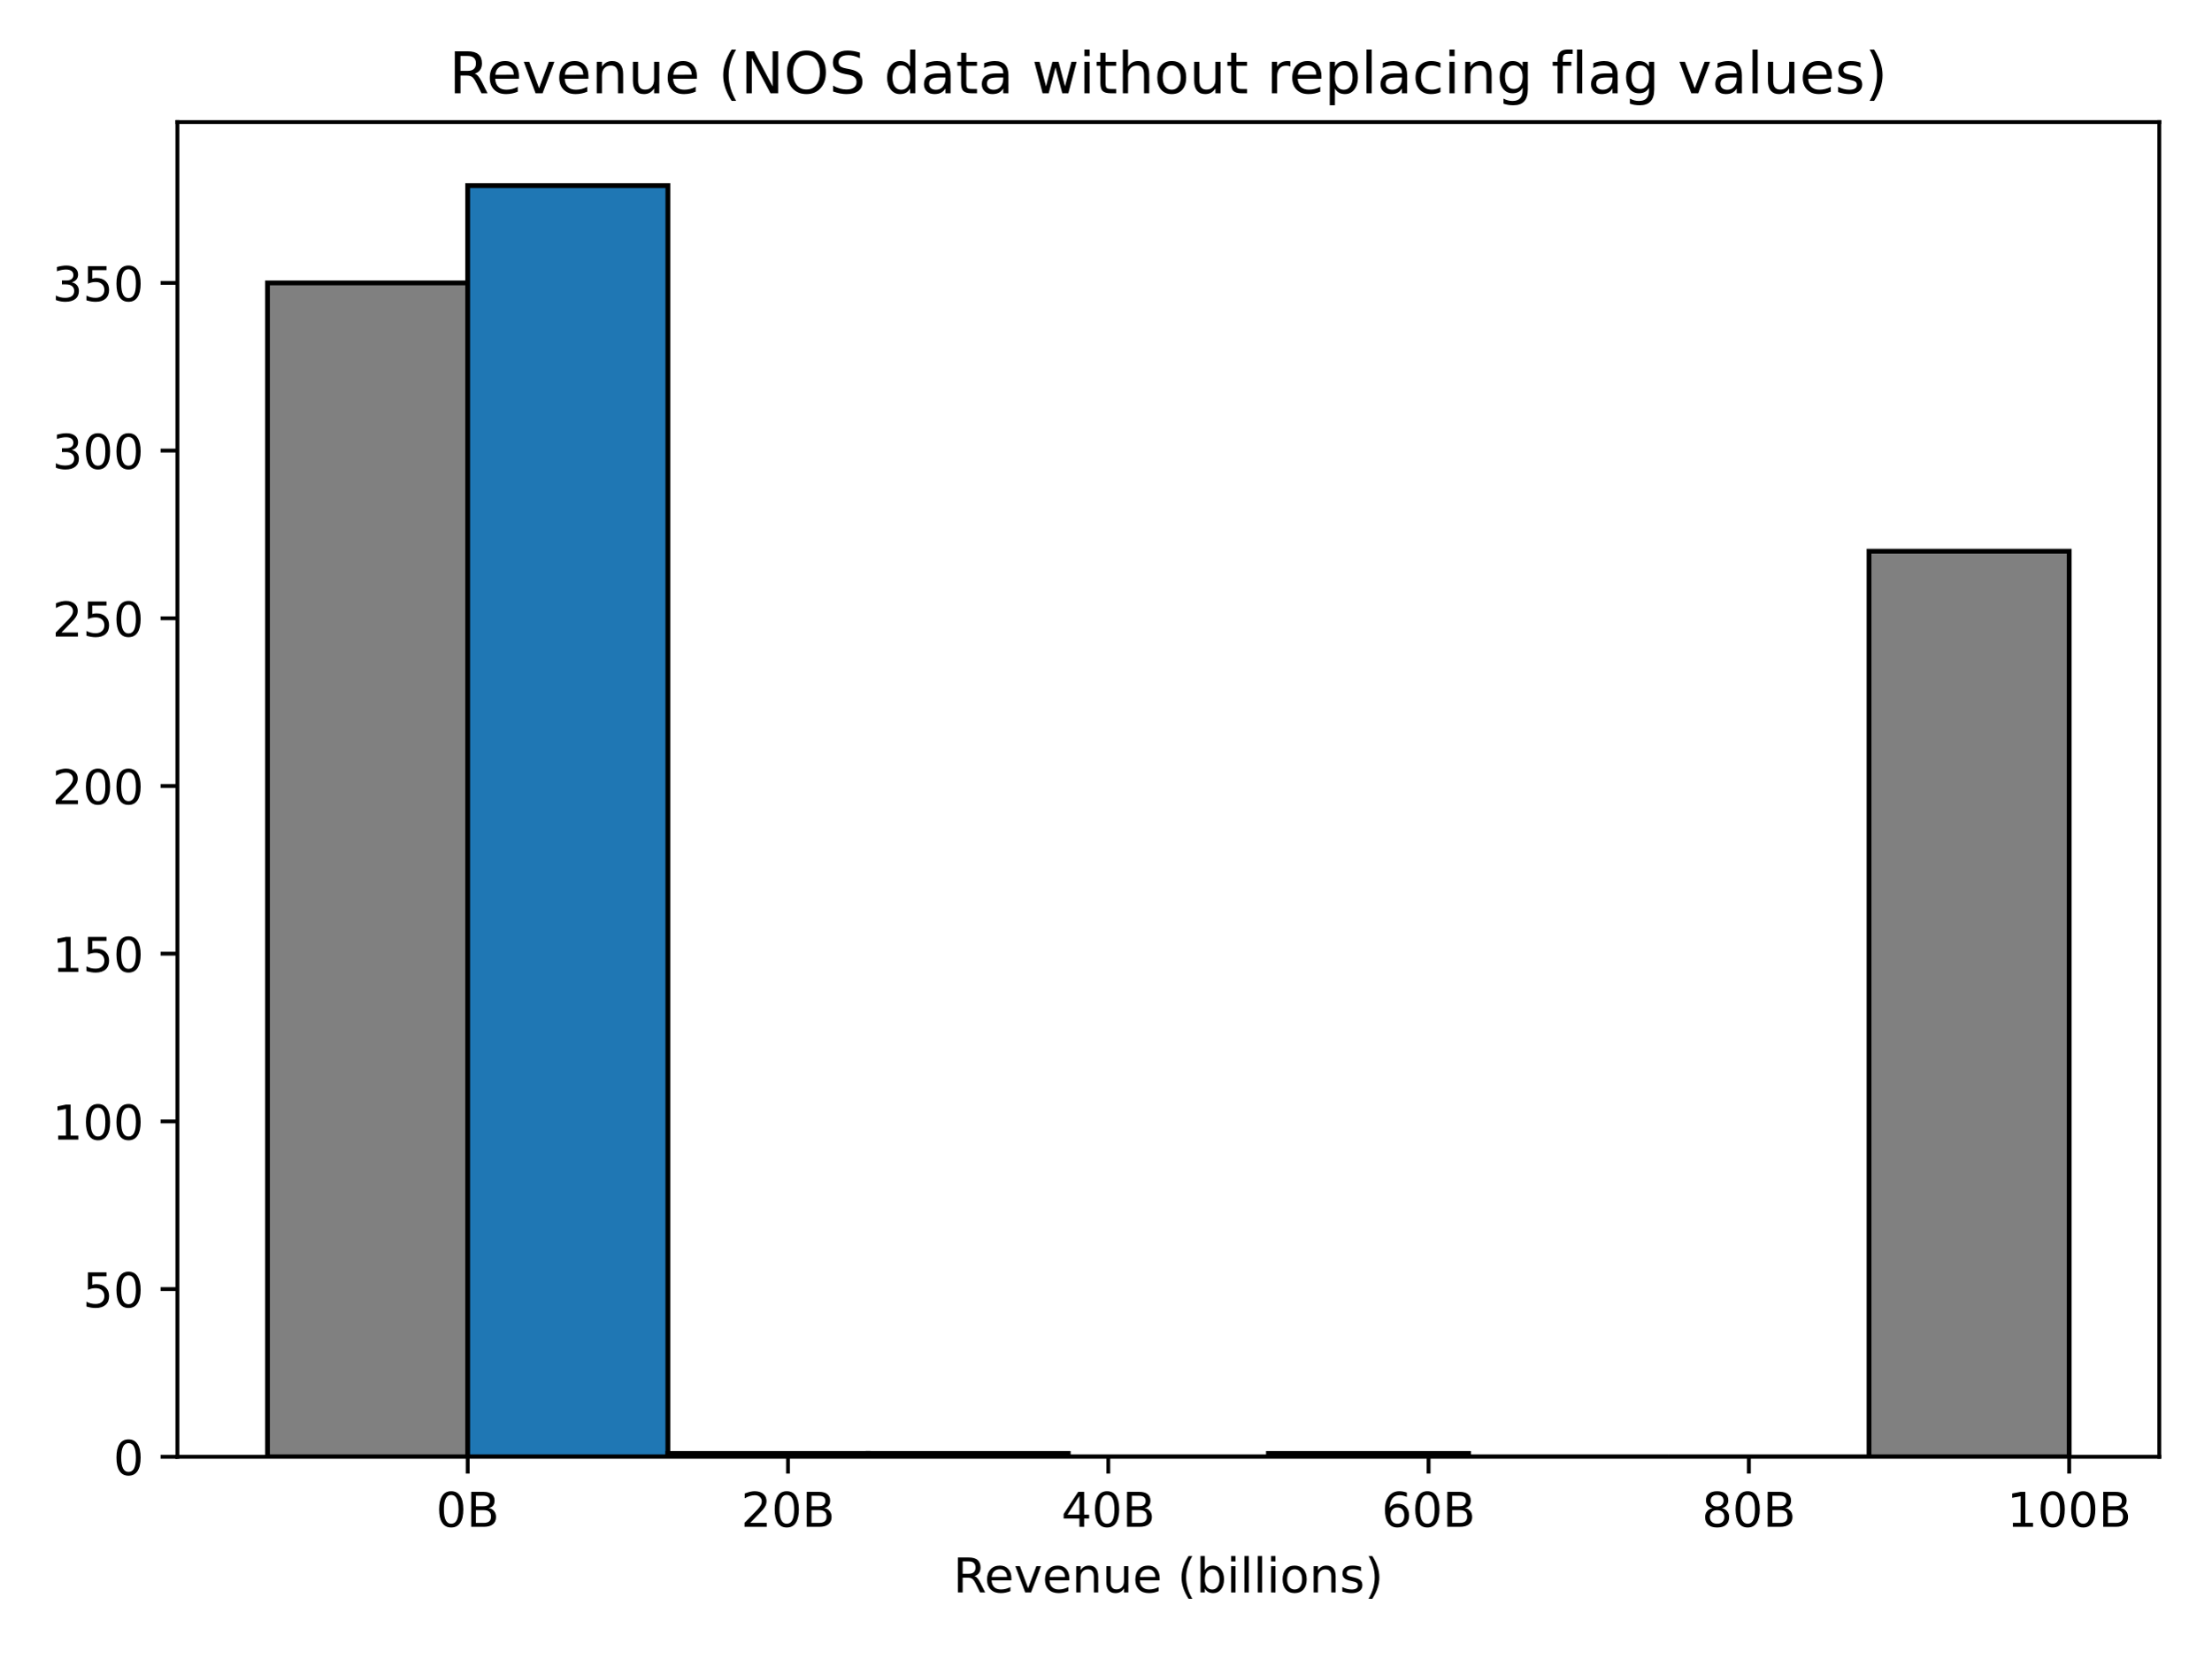
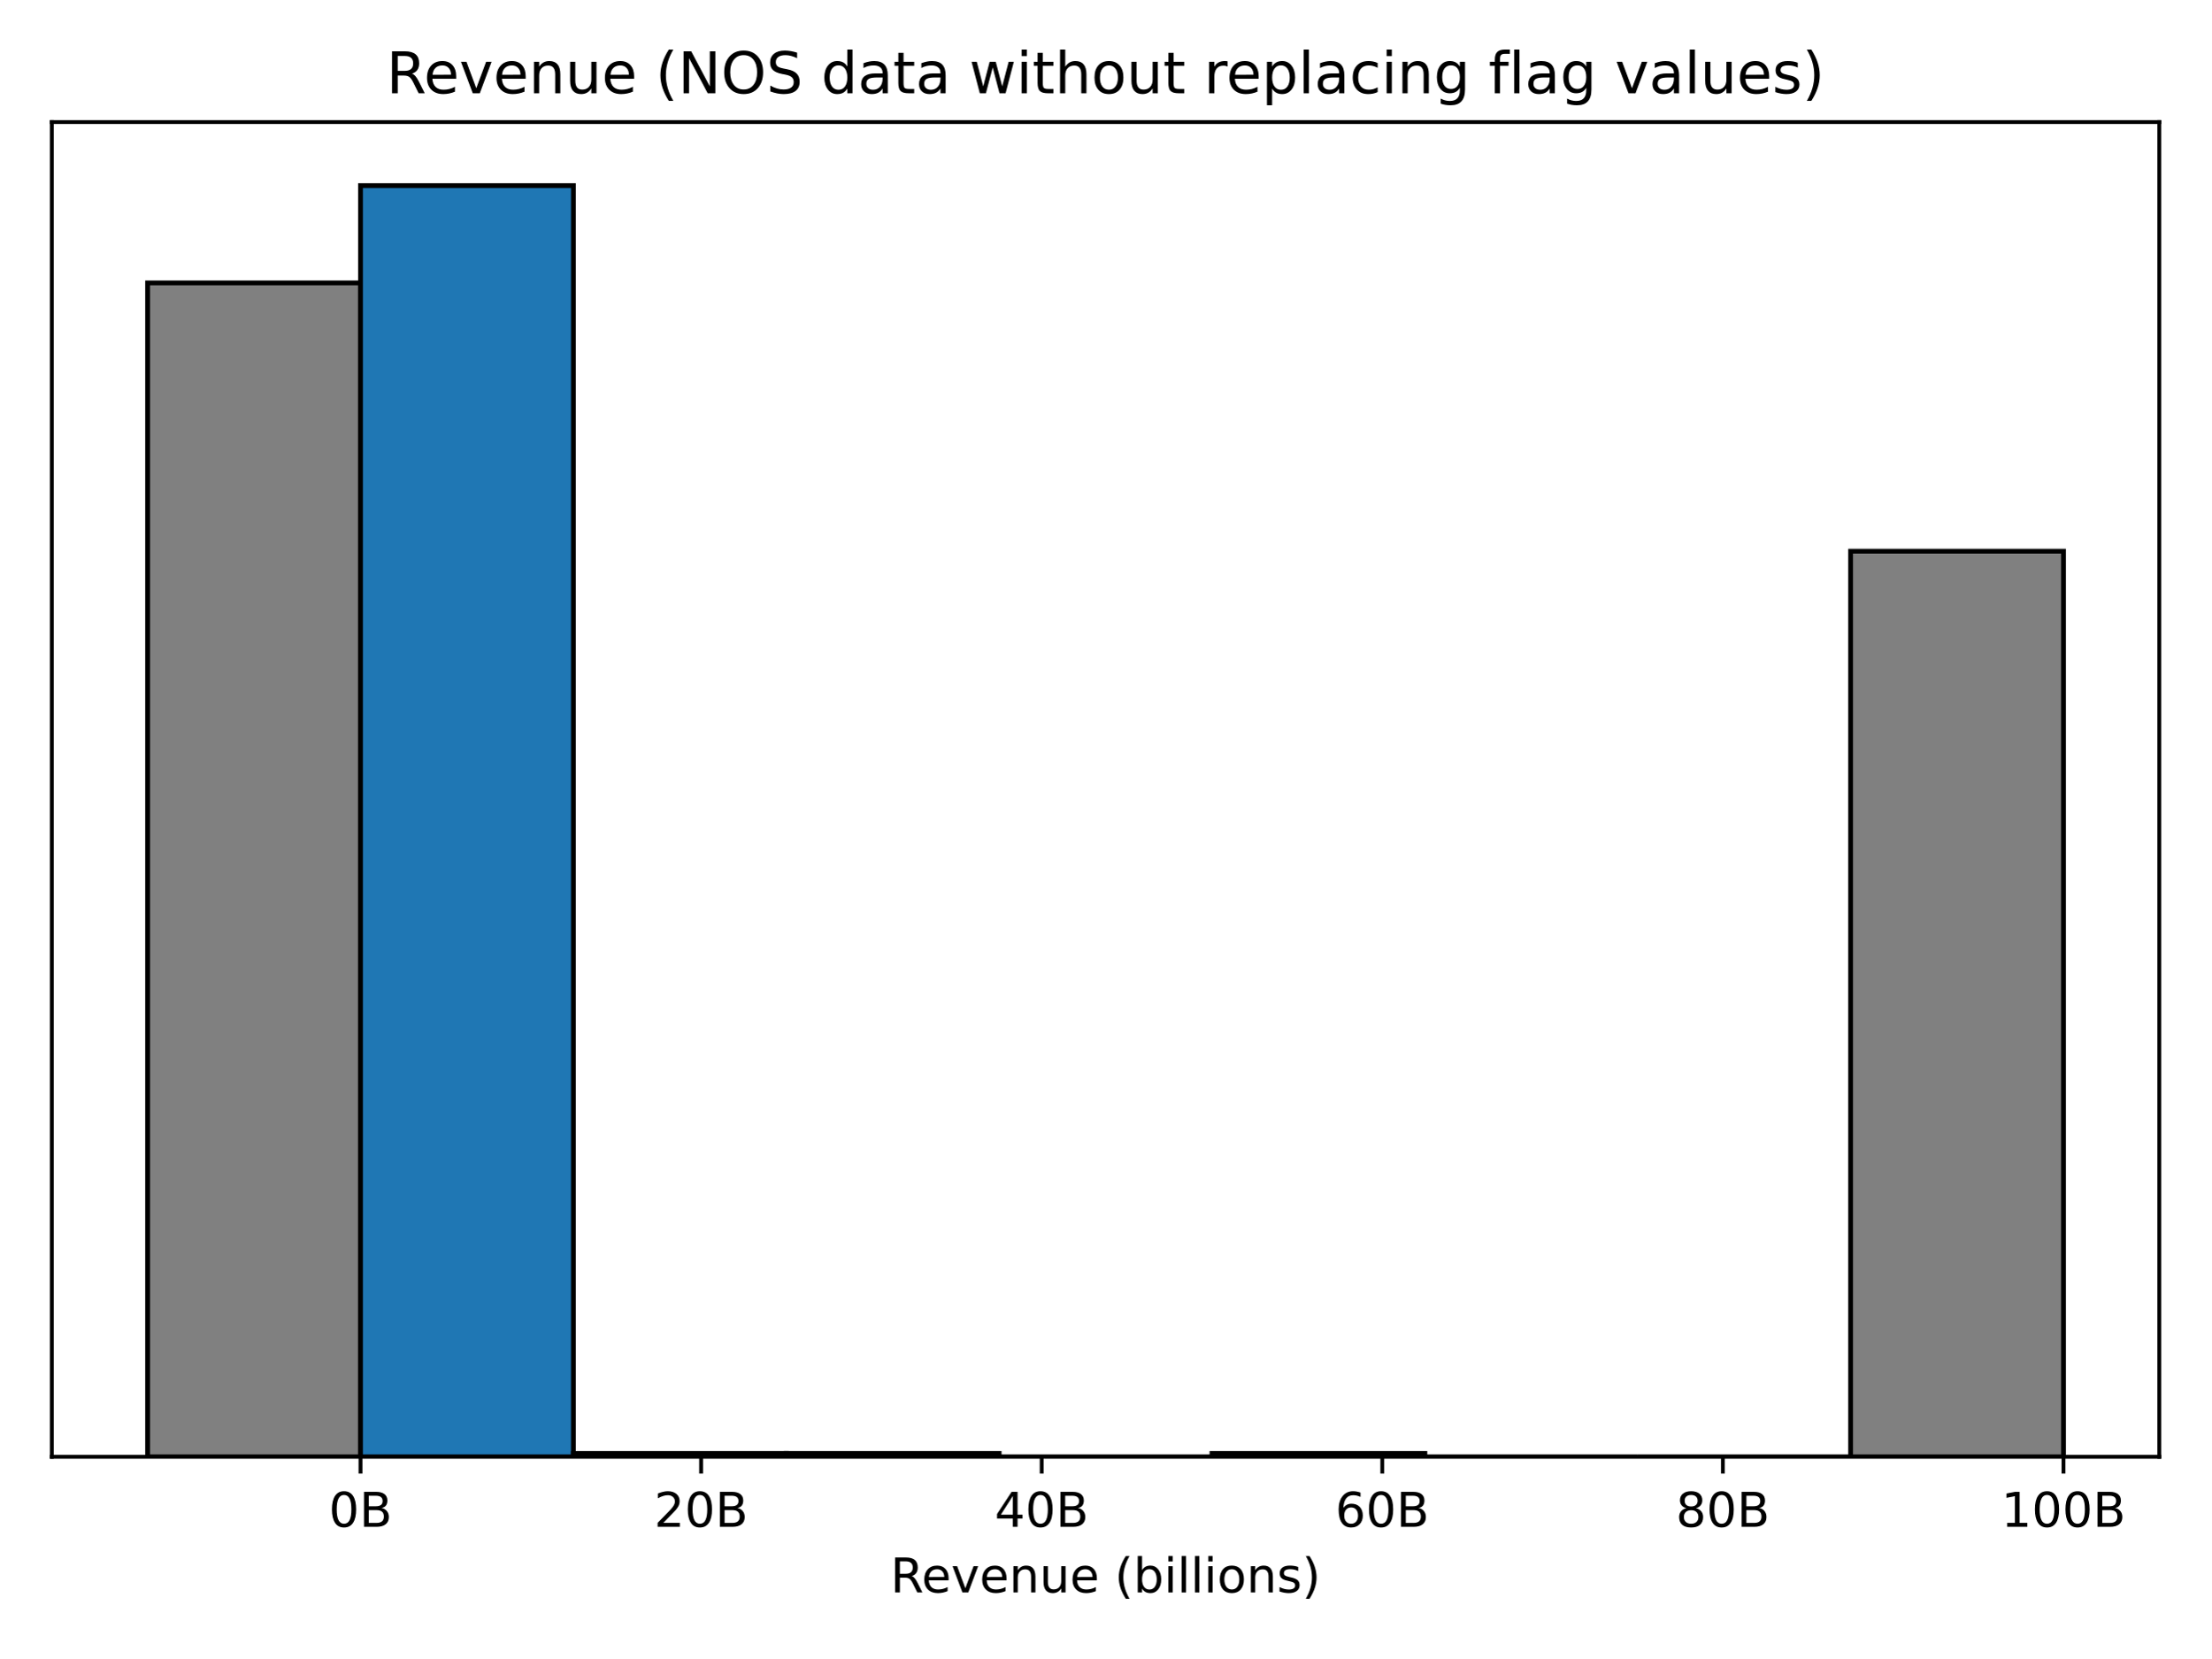
<svg xmlns="http://www.w3.org/2000/svg" xmlns:xlink="http://www.w3.org/1999/xlink" width="460.8pt" height="345.6pt" viewBox="0 0 460.8 345.6" version="1.1">
  <defs>
    <style type="text/css">*{stroke-linejoin: round; stroke-linecap: butt}</style>
  </defs>
  <g id="figure_1">
    <g id="patch_1">
      <path d="M 0 345.6  L 460.8 345.6  L 460.8 0  L 0 0  L 0 345.6  z " style="fill: none" />
    </g>
    <g id="axes_1">
      <g id="patch_2">
-         <path d="M 36.97 303.64  L 450 303.64  L 450 25.44  L 36.97 25.44  L 36.97 303.64  z " style="fill: none" />
+         <path d="M 10.8 303.64  L 450 303.64  L 450 25.44  L 10.8 25.44  L 10.8 303.64  z " style="fill: none" />
      </g>
      <g id="patch_3">
-         <path d="M 55.744 303.64  L 97.464 303.64  L 97.464 58.961  L 55.744 58.961  z " clip-path="url(#p73ff4581b7)" style="fill: #808080; stroke: #000000; stroke-linejoin: miter" />
+         <path d="M 30.764 303.64  L 75.127 303.64  L 75.127 58.961  L 30.764 58.961  z " clip-path="url(#pb5aec1b3fb)" style="fill: #808080; stroke: #000000; stroke-linejoin: miter" />
      </g>
      <g id="patch_4">
-         <path d="M 97.464 303.64  L 97.464 303.64  L 97.464 303.64  L 97.464 303.64  z " clip-path="url(#p73ff4581b7)" style="fill: #1f77b4; stroke: #000000; stroke-linejoin: miter" />
+         <path d="M 75.127 303.64  L 75.127 303.64  L 75.127 303.64  L 75.127 303.64  z " clip-path="url(#pb5aec1b3fb)" style="fill: #1f77b4; stroke: #000000; stroke-linejoin: miter" />
      </g>
      <g id="patch_5">
-         <path d="M 97.464 303.64  L 139.184 303.64  L 139.184 38.688  L 97.464 38.688  z " clip-path="url(#p73ff4581b7)" style="fill: #1f77b4; stroke: #000000; stroke-linejoin: miter" />
+         <path d="M 75.127 303.64  L 119.491 303.64  L 119.491 38.688  L 75.127 38.688  z " clip-path="url(#pb5aec1b3fb)" style="fill: #1f77b4; stroke: #000000; stroke-linejoin: miter" />
      </g>
      <g id="patch_6">
-         <path d="M 139.184 303.64  L 180.905 303.64  L 180.905 302.941  L 139.184 302.941  z " clip-path="url(#p73ff4581b7)" style="fill: #1f77b4; stroke: #000000; stroke-linejoin: miter" />
+         <path d="M 119.491 303.64  L 163.855 303.64  L 163.855 302.941  L 119.491 302.941  z " clip-path="url(#pb5aec1b3fb)" style="fill: #1f77b4; stroke: #000000; stroke-linejoin: miter" />
      </g>
      <g id="patch_7">
-         <path d="M 180.905 303.64  L 222.625 303.64  L 222.625 302.941  L 180.905 302.941  z " clip-path="url(#p73ff4581b7)" style="fill: #1f77b4; stroke: #000000; stroke-linejoin: miter" />
+         <path d="M 163.855 303.64  L 208.218 303.64  L 208.218 302.941  L 163.855 302.941  z " clip-path="url(#pb5aec1b3fb)" style="fill: #1f77b4; stroke: #000000; stroke-linejoin: miter" />
      </g>
      <g id="patch_8">
-         <path d="M 222.625 303.64  L 264.345 303.64  L 264.345 303.64  L 222.625 303.64  z " clip-path="url(#p73ff4581b7)" style="fill: #1f77b4; stroke: #000000; stroke-linejoin: miter" />
+         <path d="M 208.218 303.64  L 252.582 303.64  L 252.582 303.64  L 208.218 303.64  z " clip-path="url(#pb5aec1b3fb)" style="fill: #1f77b4; stroke: #000000; stroke-linejoin: miter" />
      </g>
      <g id="patch_9">
-         <path d="M 264.345 303.64  L 306.065 303.64  L 306.065 302.941  L 264.345 302.941  z " clip-path="url(#p73ff4581b7)" style="fill: #1f77b4; stroke: #000000; stroke-linejoin: miter" />
+         <path d="M 252.582 303.64  L 296.945 303.64  L 296.945 302.941  L 252.582 302.941  z " clip-path="url(#pb5aec1b3fb)" style="fill: #1f77b4; stroke: #000000; stroke-linejoin: miter" />
      </g>
      <g id="patch_10">
-         <path d="M 306.065 303.64  L 347.786 303.64  L 347.786 303.64  L 306.065 303.64  z " clip-path="url(#p73ff4581b7)" style="fill: #1f77b4; stroke: #000000; stroke-linejoin: miter" />
+         <path d="M 296.945 303.64  L 341.309 303.64  L 341.309 303.64  L 296.945 303.64  z " clip-path="url(#pb5aec1b3fb)" style="fill: #1f77b4; stroke: #000000; stroke-linejoin: miter" />
      </g>
      <g id="patch_11">
-         <path d="M 347.786 303.64  L 389.506 303.64  L 389.506 303.64  L 347.786 303.64  z " clip-path="url(#p73ff4581b7)" style="fill: #1f77b4; stroke: #000000; stroke-linejoin: miter" />
+         <path d="M 341.309 303.64  L 385.673 303.64  L 385.673 303.64  L 341.309 303.64  z " clip-path="url(#pb5aec1b3fb)" style="fill: #1f77b4; stroke: #000000; stroke-linejoin: miter" />
      </g>
      <g id="patch_12">
-         <path d="M 389.506 303.64  L 431.226 303.64  L 431.226 114.888  L 389.506 114.888  z " clip-path="url(#p73ff4581b7)" style="fill: #808080; stroke: #000000; stroke-linejoin: miter" />
+         <path d="M 385.673 303.64  L 430.036 303.64  L 430.036 114.888  L 385.673 114.888  z " clip-path="url(#pb5aec1b3fb)" style="fill: #808080; stroke: #000000; stroke-linejoin: miter" />
      </g>
      <g id="matplotlib.axis_1">
        <g id="xtick_1">
          <g id="line2d_1">
            <defs>
-               <path id="m39dd1bbb6b" d="M 0 0  L 0 3.5  " style="stroke: #000000; stroke-width: 0.8" />
+               <path id="m62fdbf071c" d="M 0 0  L 0 3.5  " style="stroke: #000000; stroke-width: 0.8" />
            </defs>
            <g>
-               <use xlink:href="#m39dd1bbb6b" x="97.464" y="303.64" style="stroke: #000000; stroke-width: 0.8" />
+               <use xlink:href="#m62fdbf071c" x="75.127" y="303.64" style="stroke: #000000; stroke-width: 0.8" />
            </g>
          </g>
          <g id="text_1">
-             <g transform="translate(90.85257 318.2384) scale(0.1 -0.1)">
+             <g transform="translate(68.51555 318.2384) scale(0.1 -0.1)">
              <defs>
                <path id="DejaVuSans-30" d="M 2034 4250  Q 1547 4250 1301 3770  Q 1056 3291 1056 2328  Q 1056 1369 1301 889  Q 1547 409 2034 409  Q 2525 409 2770 889  Q 3016 1369 3016 2328  Q 3016 3291 2770 3770  Q 2525 4250 2034 4250  z M 2034 4750  Q 2819 4750 3233 4129  Q 3647 3509 3647 2328  Q 3647 1150 3233 529  Q 2819 -91 2034 -91  Q 1250 -91 836 529  Q 422 1150 422 2328  Q 422 3509 836 4129  Q 1250 4750 2034 4750  z " transform="scale(0.015625)" />
                <path id="DejaVuSans-42" d="M 1259 2228  L 1259 519  L 2272 519  Q 2781 519 3026 730  Q 3272 941 3272 1375  Q 3272 1813 3026 2020  Q 2781 2228 2272 2228  L 1259 2228  z M 1259 4147  L 1259 2741  L 2194 2741  Q 2656 2741 2882 2914  Q 3109 3088 3109 3444  Q 3109 3797 2882 3972  Q 2656 4147 2194 4147  L 1259 4147  z M 628 4666  L 2241 4666  Q 2963 4666 3353 4366  Q 3744 4066 3744 3513  Q 3744 3084 3544 2831  Q 3344 2578 2956 2516  Q 3422 2416 3680 2098  Q 3938 1781 3938 1306  Q 3938 681 3513 340  Q 3088 0 2303 0  L 628 0  L 628 4666  z " transform="scale(0.015625)" />
              </defs>
              <use xlink:href="#DejaVuSans-30" />
              <use xlink:href="#DejaVuSans-42" x="63.623" />
            </g>
          </g>
        </g>
        <g id="xtick_2">
          <g id="line2d_2">
            <g>
-               <use xlink:href="#m39dd1bbb6b" x="164.217" y="303.64" style="stroke: #000000; stroke-width: 0.8" />
+               <use xlink:href="#m62fdbf071c" x="146.109" y="303.64" style="stroke: #000000; stroke-width: 0.8" />
            </g>
          </g>
          <g id="text_2">
-             <g transform="translate(154.4236 318.2384) scale(0.1 -0.1)">
+             <g transform="translate(136.3161 318.2384) scale(0.1 -0.1)">
              <defs>
                <path id="DejaVuSans-32" d="M 1228 531  L 3431 531  L 3431 0  L 469 0  L 469 531  Q 828 903 1448 1529  Q 2069 2156 2228 2338  Q 2531 2678 2651 2914  Q 2772 3150 2772 3378  Q 2772 3750 2511 3984  Q 2250 4219 1831 4219  Q 1534 4219 1204 4116  Q 875 4013 500 3803  L 500 4441  Q 881 4594 1212 4672  Q 1544 4750 1819 4750  Q 2544 4750 2975 4387  Q 3406 4025 3406 3419  Q 3406 3131 3298 2873  Q 3191 2616 2906 2266  Q 2828 2175 2409 1742  Q 1991 1309 1228 531  z " transform="scale(0.015625)" />
              </defs>
              <use xlink:href="#DejaVuSans-32" />
              <use xlink:href="#DejaVuSans-30" x="63.623" />
              <use xlink:href="#DejaVuSans-42" x="127.246" />
            </g>
          </g>
        </g>
        <g id="xtick_3">
          <g id="line2d_3">
            <g>
-               <use xlink:href="#m39dd1bbb6b" x="230.969" y="303.64" style="stroke: #000000; stroke-width: 0.8" />
+               <use xlink:href="#m62fdbf071c" x="217.091" y="303.64" style="stroke: #000000; stroke-width: 0.8" />
            </g>
          </g>
          <g id="text_3">
-             <g transform="translate(221.176 318.2384) scale(0.1 -0.1)">
+             <g transform="translate(207.2979 318.2384) scale(0.1 -0.1)">
              <defs>
                <path id="DejaVuSans-34" d="M 2419 4116  L 825 1625  L 2419 1625  L 2419 4116  z M 2253 4666  L 3047 4666  L 3047 1625  L 3713 1625  L 3713 1100  L 3047 1100  L 3047 0  L 2419 0  L 2419 1100  L 313 1100  L 313 1709  L 2253 4666  z " transform="scale(0.015625)" />
              </defs>
              <use xlink:href="#DejaVuSans-34" />
              <use xlink:href="#DejaVuSans-30" x="63.623" />
              <use xlink:href="#DejaVuSans-42" x="127.246" />
            </g>
          </g>
        </g>
        <g id="xtick_4">
          <g id="line2d_4">
            <g>
-               <use xlink:href="#m39dd1bbb6b" x="297.721" y="303.64" style="stroke: #000000; stroke-width: 0.8" />
+               <use xlink:href="#m62fdbf071c" x="288.073" y="303.64" style="stroke: #000000; stroke-width: 0.8" />
            </g>
          </g>
          <g id="text_4">
-             <g transform="translate(287.9283 318.2384) scale(0.1 -0.1)">
+             <g transform="translate(278.2798 318.2384) scale(0.1 -0.1)">
              <defs>
                <path id="DejaVuSans-36" d="M 2113 2584  Q 1688 2584 1439 2293  Q 1191 2003 1191 1497  Q 1191 994 1439 701  Q 1688 409 2113 409  Q 2538 409 2786 701  Q 3034 994 3034 1497  Q 3034 2003 2786 2293  Q 2538 2584 2113 2584  z M 3366 4563  L 3366 3988  Q 3128 4100 2886 4159  Q 2644 4219 2406 4219  Q 1781 4219 1451 3797  Q 1122 3375 1075 2522  Q 1259 2794 1537 2939  Q 1816 3084 2150 3084  Q 2853 3084 3261 2657  Q 3669 2231 3669 1497  Q 3669 778 3244 343  Q 2819 -91 2113 -91  Q 1303 -91 875 529  Q 447 1150 447 2328  Q 447 3434 972 4092  Q 1497 4750 2381 4750  Q 2619 4750 2861 4703  Q 3103 4656 3366 4563  z " transform="scale(0.015625)" />
              </defs>
              <use xlink:href="#DejaVuSans-36" />
              <use xlink:href="#DejaVuSans-30" x="63.623" />
              <use xlink:href="#DejaVuSans-42" x="127.246" />
            </g>
          </g>
        </g>
        <g id="xtick_5">
          <g id="line2d_5">
            <g>
-               <use xlink:href="#m39dd1bbb6b" x="364.474" y="303.64" style="stroke: #000000; stroke-width: 0.8" />
+               <use xlink:href="#m62fdbf071c" x="359.055" y="303.64" style="stroke: #000000; stroke-width: 0.8" />
            </g>
          </g>
          <g id="text_5">
-             <g transform="translate(354.6806 318.2384) scale(0.1 -0.1)">
+             <g transform="translate(349.2616 318.2384) scale(0.1 -0.1)">
              <defs>
                <path id="DejaVuSans-38" d="M 2034 2216  Q 1584 2216 1326 1975  Q 1069 1734 1069 1313  Q 1069 891 1326 650  Q 1584 409 2034 409  Q 2484 409 2743 651  Q 3003 894 3003 1313  Q 3003 1734 2745 1975  Q 2488 2216 2034 2216  z M 1403 2484  Q 997 2584 770 2862  Q 544 3141 544 3541  Q 544 4100 942 4425  Q 1341 4750 2034 4750  Q 2731 4750 3128 4425  Q 3525 4100 3525 3541  Q 3525 3141 3298 2862  Q 3072 2584 2669 2484  Q 3125 2378 3379 2068  Q 3634 1759 3634 1313  Q 3634 634 3220 271  Q 2806 -91 2034 -91  Q 1263 -91 848 271  Q 434 634 434 1313  Q 434 1759 690 2068  Q 947 2378 1403 2484  z M 1172 3481  Q 1172 3119 1398 2916  Q 1625 2713 2034 2713  Q 2441 2713 2670 2916  Q 2900 3119 2900 3481  Q 2900 3844 2670 4047  Q 2441 4250 2034 4250  Q 1625 4250 1398 4047  Q 1172 3844 1172 3481  z " transform="scale(0.015625)" />
              </defs>
              <use xlink:href="#DejaVuSans-38" />
              <use xlink:href="#DejaVuSans-30" x="63.623" />
              <use xlink:href="#DejaVuSans-42" x="127.246" />
            </g>
          </g>
        </g>
        <g id="xtick_6">
          <g id="line2d_6">
            <g>
-               <use xlink:href="#m39dd1bbb6b" x="431.226" y="303.64" style="stroke: #000000; stroke-width: 0.8" />
+               <use xlink:href="#m62fdbf071c" x="430.036" y="303.64" style="stroke: #000000; stroke-width: 0.8" />
            </g>
          </g>
          <g id="text_6">
-             <g transform="translate(418.2517 318.2384) scale(0.1 -0.1)">
+             <g transform="translate(417.0621 318.2384) scale(0.1 -0.1)">
              <defs>
                <path id="DejaVuSans-31" d="M 794 531  L 1825 531  L 1825 4091  L 703 3866  L 703 4441  L 1819 4666  L 2450 4666  L 2450 531  L 3481 531  L 3481 0  L 794 0  L 794 531  z " transform="scale(0.015625)" />
              </defs>
              <use xlink:href="#DejaVuSans-31" />
              <use xlink:href="#DejaVuSans-30" x="63.623" />
              <use xlink:href="#DejaVuSans-30" x="127.246" />
              <use xlink:href="#DejaVuSans-42" x="190.869" />
            </g>
          </g>
        </g>
        <g id="text_7">
-           <g transform="translate(198.6553 331.9166) scale(0.1 -0.1)">
+           <g transform="translate(185.5703 331.9166) scale(0.1 -0.1)">
            <defs>
              <path id="DejaVuSans-52" d="M 2841 2188  Q 3044 2119 3236 1894  Q 3428 1669 3622 1275  L 4263 0  L 3584 0  L 2988 1197  Q 2756 1666 2539 1819  Q 2322 1972 1947 1972  L 1259 1972  L 1259 0  L 628 0  L 628 4666  L 2053 4666  Q 2853 4666 3247 4331  Q 3641 3997 3641 3322  Q 3641 2881 3436 2590  Q 3231 2300 2841 2188  z M 1259 4147  L 1259 2491  L 2053 2491  Q 2509 2491 2742 2702  Q 2975 2913 2975 3322  Q 2975 3731 2742 3939  Q 2509 4147 2053 4147  L 1259 4147  z " transform="scale(0.015625)" />
              <path id="DejaVuSans-65" d="M 3597 1894  L 3597 1613  L 953 1613  Q 991 1019 1311 708  Q 1631 397 2203 397  Q 2534 397 2845 478  Q 3156 559 3463 722  L 3463 178  Q 3153 47 2828 -22  Q 2503 -91 2169 -91  Q 1331 -91 842 396  Q 353 884 353 1716  Q 353 2575 817 3079  Q 1281 3584 2069 3584  Q 2775 3584 3186 3129  Q 3597 2675 3597 1894  z M 3022 2063  Q 3016 2534 2758 2815  Q 2500 3097 2075 3097  Q 1594 3097 1305 2825  Q 1016 2553 972 2059  L 3022 2063  z " transform="scale(0.015625)" />
              <path id="DejaVuSans-76" d="M 191 3500  L 800 3500  L 1894 563  L 2988 3500  L 3597 3500  L 2284 0  L 1503 0  L 191 3500  z " transform="scale(0.015625)" />
              <path id="DejaVuSans-6e" d="M 3513 2113  L 3513 0  L 2938 0  L 2938 2094  Q 2938 2591 2744 2837  Q 2550 3084 2163 3084  Q 1697 3084 1428 2787  Q 1159 2491 1159 1978  L 1159 0  L 581 0  L 581 3500  L 1159 3500  L 1159 2956  Q 1366 3272 1645 3428  Q 1925 3584 2291 3584  Q 2894 3584 3203 3211  Q 3513 2838 3513 2113  z " transform="scale(0.015625)" />
              <path id="DejaVuSans-75" d="M 544 1381  L 544 3500  L 1119 3500  L 1119 1403  Q 1119 906 1312 657  Q 1506 409 1894 409  Q 2359 409 2629 706  Q 2900 1003 2900 1516  L 2900 3500  L 3475 3500  L 3475 0  L 2900 0  L 2900 538  Q 2691 219 2414 64  Q 2138 -91 1772 -91  Q 1169 -91 856 284  Q 544 659 544 1381  z M 1991 3584  L 1991 3584  z " transform="scale(0.015625)" />
              <path id="DejaVuSans-20" transform="scale(0.015625)" />
              <path id="DejaVuSans-28" d="M 1984 4856  Q 1566 4138 1362 3434  Q 1159 2731 1159 2009  Q 1159 1288 1364 580  Q 1569 -128 1984 -844  L 1484 -844  Q 1016 -109 783 600  Q 550 1309 550 2009  Q 550 2706 781 3412  Q 1013 4119 1484 4856  L 1984 4856  z " transform="scale(0.015625)" />
              <path id="DejaVuSans-62" d="M 3116 1747  Q 3116 2381 2855 2742  Q 2594 3103 2138 3103  Q 1681 3103 1420 2742  Q 1159 2381 1159 1747  Q 1159 1113 1420 752  Q 1681 391 2138 391  Q 2594 391 2855 752  Q 3116 1113 3116 1747  z M 1159 2969  Q 1341 3281 1617 3432  Q 1894 3584 2278 3584  Q 2916 3584 3314 3078  Q 3713 2572 3713 1747  Q 3713 922 3314 415  Q 2916 -91 2278 -91  Q 1894 -91 1617 61  Q 1341 213 1159 525  L 1159 0  L 581 0  L 581 4863  L 1159 4863  L 1159 2969  z " transform="scale(0.015625)" />
              <path id="DejaVuSans-69" d="M 603 3500  L 1178 3500  L 1178 0  L 603 0  L 603 3500  z M 603 4863  L 1178 4863  L 1178 4134  L 603 4134  L 603 4863  z " transform="scale(0.015625)" />
              <path id="DejaVuSans-6c" d="M 603 4863  L 1178 4863  L 1178 0  L 603 0  L 603 4863  z " transform="scale(0.015625)" />
              <path id="DejaVuSans-6f" d="M 1959 3097  Q 1497 3097 1228 2736  Q 959 2375 959 1747  Q 959 1119 1226 758  Q 1494 397 1959 397  Q 2419 397 2687 759  Q 2956 1122 2956 1747  Q 2956 2369 2687 2733  Q 2419 3097 1959 3097  z M 1959 3584  Q 2709 3584 3137 3096  Q 3566 2609 3566 1747  Q 3566 888 3137 398  Q 2709 -91 1959 -91  Q 1206 -91 779 398  Q 353 888 353 1747  Q 353 2609 779 3096  Q 1206 3584 1959 3584  z " transform="scale(0.015625)" />
              <path id="DejaVuSans-73" d="M 2834 3397  L 2834 2853  Q 2591 2978 2328 3040  Q 2066 3103 1784 3103  Q 1356 3103 1142 2972  Q 928 2841 928 2578  Q 928 2378 1081 2264  Q 1234 2150 1697 2047  L 1894 2003  Q 2506 1872 2764 1633  Q 3022 1394 3022 966  Q 3022 478 2636 193  Q 2250 -91 1575 -91  Q 1294 -91 989 -36  Q 684 19 347 128  L 347 722  Q 666 556 975 473  Q 1284 391 1588 391  Q 1994 391 2212 530  Q 2431 669 2431 922  Q 2431 1156 2273 1281  Q 2116 1406 1581 1522  L 1381 1569  Q 847 1681 609 1914  Q 372 2147 372 2553  Q 372 3047 722 3315  Q 1072 3584 1716 3584  Q 2034 3584 2315 3537  Q 2597 3491 2834 3397  z " transform="scale(0.015625)" />
              <path id="DejaVuSans-29" d="M 513 4856  L 1013 4856  Q 1481 4119 1714 3412  Q 1947 2706 1947 2009  Q 1947 1309 1714 600  Q 1481 -109 1013 -844  L 513 -844  Q 928 -128 1133 580  Q 1338 1288 1338 2009  Q 1338 2731 1133 3434  Q 928 4138 513 4856  z " transform="scale(0.015625)" />
            </defs>
            <use xlink:href="#DejaVuSans-52" />
            <use xlink:href="#DejaVuSans-65" x="64.982" />
            <use xlink:href="#DejaVuSans-76" x="126.506" />
            <use xlink:href="#DejaVuSans-65" x="185.686" />
            <use xlink:href="#DejaVuSans-6e" x="247.209" />
            <use xlink:href="#DejaVuSans-75" x="310.588" />
            <use xlink:href="#DejaVuSans-65" x="373.967" />
            <use xlink:href="#DejaVuSans-20" x="435.49" />
            <use xlink:href="#DejaVuSans-28" x="467.277" />
            <use xlink:href="#DejaVuSans-62" x="506.291" />
            <use xlink:href="#DejaVuSans-69" x="569.768" />
            <use xlink:href="#DejaVuSans-6c" x="597.551" />
            <use xlink:href="#DejaVuSans-6c" x="625.334" />
            <use xlink:href="#DejaVuSans-69" x="653.117" />
            <use xlink:href="#DejaVuSans-6f" x="680.9" />
            <use xlink:href="#DejaVuSans-6e" x="742.082" />
            <use xlink:href="#DejaVuSans-73" x="805.461" />
            <use xlink:href="#DejaVuSans-29" x="857.561" />
          </g>
        </g>
      </g>
-       <g id="matplotlib.axis_2">
-         <g id="ytick_1">
-           <g id="line2d_7">
-             <defs>
-               <path id="me29876ce69" d="M 0 0  L -3.5 0  " style="stroke: #000000; stroke-width: 0.8" />
-             </defs>
-             <g>
-               <use xlink:href="#me29876ce69" x="36.97" y="303.64" style="stroke: #000000; stroke-width: 0.8" />
-             </g>
-           </g>
-           <g id="text_8">
-             <g transform="translate(23.6075 307.4392) scale(0.1 -0.1)">
-               <use xlink:href="#DejaVuSans-30" />
-             </g>
-           </g>
-         </g>
-         <g id="ytick_2">
-           <g id="line2d_8">
-             <g>
-               <use xlink:href="#me29876ce69" x="36.97" y="268.686" style="stroke: #000000; stroke-width: 0.8" />
-             </g>
-           </g>
-           <g id="text_9">
-             <g transform="translate(17.245 272.4851) scale(0.1 -0.1)">
-               <defs>
-                 <path id="DejaVuSans-35" d="M 691 4666  L 3169 4666  L 3169 4134  L 1269 4134  L 1269 2991  Q 1406 3038 1543 3061  Q 1681 3084 1819 3084  Q 2600 3084 3056 2656  Q 3513 2228 3513 1497  Q 3513 744 3044 326  Q 2575 -91 1722 -91  Q 1428 -91 1123 -41  Q 819 9 494 109  L 494 744  Q 775 591 1075 516  Q 1375 441 1709 441  Q 2250 441 2565 725  Q 2881 1009 2881 1497  Q 2881 1984 2565 2268  Q 2250 2553 1709 2553  Q 1456 2553 1204 2497  Q 953 2441 691 2322  L 691 4666  z " transform="scale(0.015625)" />
-               </defs>
-               <use xlink:href="#DejaVuSans-35" />
-               <use xlink:href="#DejaVuSans-30" x="63.623" />
-             </g>
-           </g>
-         </g>
-         <g id="ytick_3">
-           <g id="line2d_9">
-             <g>
-               <use xlink:href="#me29876ce69" x="36.97" y="233.732" style="stroke: #000000; stroke-width: 0.8" />
-             </g>
-           </g>
-           <g id="text_10">
-             <g transform="translate(10.8825 237.5309) scale(0.1 -0.1)">
-               <use xlink:href="#DejaVuSans-31" />
-               <use xlink:href="#DejaVuSans-30" x="63.623" />
-               <use xlink:href="#DejaVuSans-30" x="127.246" />
-             </g>
-           </g>
-         </g>
-         <g id="ytick_4">
-           <g id="line2d_10">
-             <g>
-               <use xlink:href="#me29876ce69" x="36.97" y="198.778" style="stroke: #000000; stroke-width: 0.8" />
-             </g>
-           </g>
-           <g id="text_11">
-             <g transform="translate(10.8825 202.5768) scale(0.1 -0.1)">
-               <use xlink:href="#DejaVuSans-31" />
-               <use xlink:href="#DejaVuSans-35" x="63.623" />
-               <use xlink:href="#DejaVuSans-30" x="127.246" />
-             </g>
-           </g>
-         </g>
-         <g id="ytick_5">
-           <g id="line2d_11">
-             <g>
-               <use xlink:href="#me29876ce69" x="36.97" y="163.823" style="stroke: #000000; stroke-width: 0.8" />
-             </g>
-           </g>
-           <g id="text_12">
-             <g transform="translate(10.8825 167.6227) scale(0.1 -0.1)">
-               <use xlink:href="#DejaVuSans-32" />
-               <use xlink:href="#DejaVuSans-30" x="63.623" />
-               <use xlink:href="#DejaVuSans-30" x="127.246" />
-             </g>
-           </g>
-         </g>
-         <g id="ytick_6">
-           <g id="line2d_12">
-             <g>
-               <use xlink:href="#me29876ce69" x="36.97" y="128.869" style="stroke: #000000; stroke-width: 0.8" />
-             </g>
-           </g>
-           <g id="text_13">
-             <g transform="translate(10.8825 132.6685) scale(0.1 -0.1)">
-               <use xlink:href="#DejaVuSans-32" />
-               <use xlink:href="#DejaVuSans-35" x="63.623" />
-               <use xlink:href="#DejaVuSans-30" x="127.246" />
-             </g>
-           </g>
-         </g>
-         <g id="ytick_7">
-           <g id="line2d_13">
-             <g>
-               <use xlink:href="#me29876ce69" x="36.97" y="93.915" style="stroke: #000000; stroke-width: 0.8" />
-             </g>
-           </g>
-           <g id="text_14">
-             <g transform="translate(10.8825 97.71438) scale(0.1 -0.1)">
-               <defs>
-                 <path id="DejaVuSans-33" d="M 2597 2516  Q 3050 2419 3304 2112  Q 3559 1806 3559 1356  Q 3559 666 3084 287  Q 2609 -91 1734 -91  Q 1441 -91 1130 -33  Q 819 25 488 141  L 488 750  Q 750 597 1062 519  Q 1375 441 1716 441  Q 2309 441 2620 675  Q 2931 909 2931 1356  Q 2931 1769 2642 2001  Q 2353 2234 1838 2234  L 1294 2234  L 1294 2753  L 1863 2753  Q 2328 2753 2575 2939  Q 2822 3125 2822 3475  Q 2822 3834 2567 4026  Q 2313 4219 1838 4219  Q 1578 4219 1281 4162  Q 984 4106 628 3988  L 628 4550  Q 988 4650 1302 4700  Q 1616 4750 1894 4750  Q 2613 4750 3031 4423  Q 3450 4097 3450 3541  Q 3450 3153 3228 2886  Q 3006 2619 2597 2516  z " transform="scale(0.015625)" />
-               </defs>
-               <use xlink:href="#DejaVuSans-33" />
-               <use xlink:href="#DejaVuSans-30" x="63.623" />
-               <use xlink:href="#DejaVuSans-30" x="127.246" />
-             </g>
-           </g>
-         </g>
-         <g id="ytick_8">
-           <g id="line2d_14">
-             <g>
-               <use xlink:href="#me29876ce69" x="36.97" y="58.961" style="stroke: #000000; stroke-width: 0.8" />
-             </g>
-           </g>
-           <g id="text_15">
-             <g transform="translate(10.8825 62.76024) scale(0.1 -0.1)">
-               <use xlink:href="#DejaVuSans-33" />
-               <use xlink:href="#DejaVuSans-35" x="63.623" />
-               <use xlink:href="#DejaVuSans-30" x="127.246" />
-             </g>
-           </g>
-         </g>
-       </g>
+       <g id="matplotlib.axis_2" />
      <g id="patch_13">
-         <path d="M 36.97 303.64  L 36.97 25.44  " style="fill: none; stroke: #000000; stroke-width: 0.8; stroke-linejoin: miter; stroke-linecap: square" />
+         <path d="M 10.8 303.64  L 10.8 25.44  " style="fill: none; stroke: #000000; stroke-width: 0.8; stroke-linejoin: miter; stroke-linecap: square" />
      </g>
      <g id="patch_14">
        <path d="M 450 303.64  L 450 25.44  " style="fill: none; stroke: #000000; stroke-width: 0.8; stroke-linejoin: miter; stroke-linecap: square" />
      </g>
      <g id="patch_15">
-         <path d="M 36.97 303.64  L 450 303.64  " style="fill: none; stroke: #000000; stroke-width: 0.8; stroke-linejoin: miter; stroke-linecap: square" />
+         <path d="M 10.8 303.64  L 450 303.64  " style="fill: none; stroke: #000000; stroke-width: 0.8; stroke-linejoin: miter; stroke-linecap: square" />
      </g>
      <g id="patch_16">
-         <path d="M 36.97 25.44  L 450 25.44  " style="fill: none; stroke: #000000; stroke-width: 0.8; stroke-linejoin: miter; stroke-linecap: square" />
-       </g>
-       <g id="text_16">
-         <g transform="translate(93.60688 19.44) scale(0.12 -0.12)">
+         <path d="M 10.8 25.44  L 450 25.44  " style="fill: none; stroke: #000000; stroke-width: 0.8; stroke-linejoin: miter; stroke-linecap: square" />
+       </g>
+       <g id="text_8">
+         <g transform="translate(80.52187 19.44) scale(0.12 -0.12)">
          <defs>
            <path id="DejaVuSans-4e" d="M 628 4666  L 1478 4666  L 3547 763  L 3547 4666  L 4159 4666  L 4159 0  L 3309 0  L 1241 3903  L 1241 0  L 628 0  L 628 4666  z " transform="scale(0.015625)" />
            <path id="DejaVuSans-4f" d="M 2522 4238  Q 1834 4238 1429 3725  Q 1025 3213 1025 2328  Q 1025 1447 1429 934  Q 1834 422 2522 422  Q 3209 422 3611 934  Q 4013 1447 4013 2328  Q 4013 3213 3611 3725  Q 3209 4238 2522 4238  z M 2522 4750  Q 3503 4750 4090 4092  Q 4678 3434 4678 2328  Q 4678 1225 4090 567  Q 3503 -91 2522 -91  Q 1538 -91 948 565  Q 359 1222 359 2328  Q 359 3434 948 4092  Q 1538 4750 2522 4750  z " transform="scale(0.015625)" />
            <path id="DejaVuSans-53" d="M 3425 4513  L 3425 3897  Q 3066 4069 2747 4153  Q 2428 4238 2131 4238  Q 1616 4238 1336 4038  Q 1056 3838 1056 3469  Q 1056 3159 1242 3001  Q 1428 2844 1947 2747  L 2328 2669  Q 3034 2534 3370 2195  Q 3706 1856 3706 1288  Q 3706 609 3251 259  Q 2797 -91 1919 -91  Q 1588 -91 1214 -16  Q 841 59 441 206  L 441 856  Q 825 641 1194 531  Q 1563 422 1919 422  Q 2459 422 2753 634  Q 3047 847 3047 1241  Q 3047 1584 2836 1778  Q 2625 1972 2144 2069  L 1759 2144  Q 1053 2284 737 2584  Q 422 2884 422 3419  Q 422 4038 858 4394  Q 1294 4750 2059 4750  Q 2388 4750 2728 4690  Q 3069 4631 3425 4513  z " transform="scale(0.015625)" />
            <path id="DejaVuSans-64" d="M 2906 2969  L 2906 4863  L 3481 4863  L 3481 0  L 2906 0  L 2906 525  Q 2725 213 2448 61  Q 2172 -91 1784 -91  Q 1150 -91 751 415  Q 353 922 353 1747  Q 353 2572 751 3078  Q 1150 3584 1784 3584  Q 2172 3584 2448 3432  Q 2725 3281 2906 2969  z M 947 1747  Q 947 1113 1208 752  Q 1469 391 1925 391  Q 2381 391 2643 752  Q 2906 1113 2906 1747  Q 2906 2381 2643 2742  Q 2381 3103 1925 3103  Q 1469 3103 1208 2742  Q 947 2381 947 1747  z " transform="scale(0.015625)" />
            <path id="DejaVuSans-61" d="M 2194 1759  Q 1497 1759 1228 1600  Q 959 1441 959 1056  Q 959 750 1161 570  Q 1363 391 1709 391  Q 2188 391 2477 730  Q 2766 1069 2766 1631  L 2766 1759  L 2194 1759  z M 3341 1997  L 3341 0  L 2766 0  L 2766 531  Q 2569 213 2275 61  Q 1981 -91 1556 -91  Q 1019 -91 701 211  Q 384 513 384 1019  Q 384 1609 779 1909  Q 1175 2209 1959 2209  L 2766 2209  L 2766 2266  Q 2766 2663 2505 2880  Q 2244 3097 1772 3097  Q 1472 3097 1187 3025  Q 903 2953 641 2809  L 641 3341  Q 956 3463 1253 3523  Q 1550 3584 1831 3584  Q 2591 3584 2966 3190  Q 3341 2797 3341 1997  z " transform="scale(0.015625)" />
            <path id="DejaVuSans-74" d="M 1172 4494  L 1172 3500  L 2356 3500  L 2356 3053  L 1172 3053  L 1172 1153  Q 1172 725 1289 603  Q 1406 481 1766 481  L 2356 481  L 2356 0  L 1766 0  Q 1100 0 847 248  Q 594 497 594 1153  L 594 3053  L 172 3053  L 172 3500  L 594 3500  L 594 4494  L 1172 4494  z " transform="scale(0.015625)" />
            <path id="DejaVuSans-77" d="M 269 3500  L 844 3500  L 1563 769  L 2278 3500  L 2956 3500  L 3675 769  L 4391 3500  L 4966 3500  L 4050 0  L 3372 0  L 2619 2869  L 1863 0  L 1184 0  L 269 3500  z " transform="scale(0.015625)" />
            <path id="DejaVuSans-68" d="M 3513 2113  L 3513 0  L 2938 0  L 2938 2094  Q 2938 2591 2744 2837  Q 2550 3084 2163 3084  Q 1697 3084 1428 2787  Q 1159 2491 1159 1978  L 1159 0  L 581 0  L 581 4863  L 1159 4863  L 1159 2956  Q 1366 3272 1645 3428  Q 1925 3584 2291 3584  Q 2894 3584 3203 3211  Q 3513 2838 3513 2113  z " transform="scale(0.015625)" />
            <path id="DejaVuSans-72" d="M 2631 2963  Q 2534 3019 2420 3045  Q 2306 3072 2169 3072  Q 1681 3072 1420 2755  Q 1159 2438 1159 1844  L 1159 0  L 581 0  L 581 3500  L 1159 3500  L 1159 2956  Q 1341 3275 1631 3429  Q 1922 3584 2338 3584  Q 2397 3584 2469 3576  Q 2541 3569 2628 3553  L 2631 2963  z " transform="scale(0.015625)" />
            <path id="DejaVuSans-70" d="M 1159 525  L 1159 -1331  L 581 -1331  L 581 3500  L 1159 3500  L 1159 2969  Q 1341 3281 1617 3432  Q 1894 3584 2278 3584  Q 2916 3584 3314 3078  Q 3713 2572 3713 1747  Q 3713 922 3314 415  Q 2916 -91 2278 -91  Q 1894 -91 1617 61  Q 1341 213 1159 525  z M 3116 1747  Q 3116 2381 2855 2742  Q 2594 3103 2138 3103  Q 1681 3103 1420 2742  Q 1159 2381 1159 1747  Q 1159 1113 1420 752  Q 1681 391 2138 391  Q 2594 391 2855 752  Q 3116 1113 3116 1747  z " transform="scale(0.015625)" />
            <path id="DejaVuSans-63" d="M 3122 3366  L 3122 2828  Q 2878 2963 2633 3030  Q 2388 3097 2138 3097  Q 1578 3097 1268 2742  Q 959 2388 959 1747  Q 959 1106 1268 751  Q 1578 397 2138 397  Q 2388 397 2633 464  Q 2878 531 3122 666  L 3122 134  Q 2881 22 2623 -34  Q 2366 -91 2075 -91  Q 1284 -91 818 406  Q 353 903 353 1747  Q 353 2603 823 3093  Q 1294 3584 2113 3584  Q 2378 3584 2631 3529  Q 2884 3475 3122 3366  z " transform="scale(0.015625)" />
            <path id="DejaVuSans-67" d="M 2906 1791  Q 2906 2416 2648 2759  Q 2391 3103 1925 3103  Q 1463 3103 1205 2759  Q 947 2416 947 1791  Q 947 1169 1205 825  Q 1463 481 1925 481  Q 2391 481 2648 825  Q 2906 1169 2906 1791  z M 3481 434  Q 3481 -459 3084 -895  Q 2688 -1331 1869 -1331  Q 1566 -1331 1297 -1286  Q 1028 -1241 775 -1147  L 775 -588  Q 1028 -725 1275 -790  Q 1522 -856 1778 -856  Q 2344 -856 2625 -561  Q 2906 -266 2906 331  L 2906 616  Q 2728 306 2450 153  Q 2172 0 1784 0  Q 1141 0 747 490  Q 353 981 353 1791  Q 353 2603 747 3093  Q 1141 3584 1784 3584  Q 2172 3584 2450 3431  Q 2728 3278 2906 2969  L 2906 3500  L 3481 3500  L 3481 434  z " transform="scale(0.015625)" />
            <path id="DejaVuSans-66" d="M 2375 4863  L 2375 4384  L 1825 4384  Q 1516 4384 1395 4259  Q 1275 4134 1275 3809  L 1275 3500  L 2222 3500  L 2222 3053  L 1275 3053  L 1275 0  L 697 0  L 697 3053  L 147 3053  L 147 3500  L 697 3500  L 697 3744  Q 697 4328 969 4595  Q 1241 4863 1831 4863  L 2375 4863  z " transform="scale(0.015625)" />
          </defs>
          <use xlink:href="#DejaVuSans-52" />
          <use xlink:href="#DejaVuSans-65" x="64.982" />
          <use xlink:href="#DejaVuSans-76" x="126.506" />
          <use xlink:href="#DejaVuSans-65" x="185.686" />
          <use xlink:href="#DejaVuSans-6e" x="247.209" />
          <use xlink:href="#DejaVuSans-75" x="310.588" />
          <use xlink:href="#DejaVuSans-65" x="373.967" />
          <use xlink:href="#DejaVuSans-20" x="435.49" />
          <use xlink:href="#DejaVuSans-28" x="467.277" />
          <use xlink:href="#DejaVuSans-4e" x="506.291" />
          <use xlink:href="#DejaVuSans-4f" x="581.096" />
          <use xlink:href="#DejaVuSans-53" x="659.807" />
          <use xlink:href="#DejaVuSans-20" x="723.283" />
          <use xlink:href="#DejaVuSans-64" x="755.07" />
          <use xlink:href="#DejaVuSans-61" x="818.547" />
          <use xlink:href="#DejaVuSans-74" x="879.826" />
          <use xlink:href="#DejaVuSans-61" x="919.035" />
          <use xlink:href="#DejaVuSans-20" x="980.314" />
          <use xlink:href="#DejaVuSans-77" x="1012.102" />
          <use xlink:href="#DejaVuSans-69" x="1093.889" />
          <use xlink:href="#DejaVuSans-74" x="1121.672" />
          <use xlink:href="#DejaVuSans-68" x="1160.881" />
          <use xlink:href="#DejaVuSans-6f" x="1224.26" />
          <use xlink:href="#DejaVuSans-75" x="1285.441" />
          <use xlink:href="#DejaVuSans-74" x="1348.82" />
          <use xlink:href="#DejaVuSans-20" x="1388.029" />
          <use xlink:href="#DejaVuSans-72" x="1419.816" />
          <use xlink:href="#DejaVuSans-65" x="1458.68" />
          <use xlink:href="#DejaVuSans-70" x="1520.203" />
          <use xlink:href="#DejaVuSans-6c" x="1583.68" />
          <use xlink:href="#DejaVuSans-61" x="1611.463" />
          <use xlink:href="#DejaVuSans-63" x="1672.742" />
          <use xlink:href="#DejaVuSans-69" x="1727.723" />
          <use xlink:href="#DejaVuSans-6e" x="1755.506" />
          <use xlink:href="#DejaVuSans-67" x="1818.885" />
          <use xlink:href="#DejaVuSans-20" x="1882.361" />
          <use xlink:href="#DejaVuSans-66" x="1914.148" />
          <use xlink:href="#DejaVuSans-6c" x="1949.354" />
          <use xlink:href="#DejaVuSans-61" x="1977.137" />
          <use xlink:href="#DejaVuSans-67" x="2038.416" />
          <use xlink:href="#DejaVuSans-20" x="2101.893" />
          <use xlink:href="#DejaVuSans-76" x="2133.68" />
          <use xlink:href="#DejaVuSans-61" x="2192.859" />
          <use xlink:href="#DejaVuSans-6c" x="2254.139" />
          <use xlink:href="#DejaVuSans-75" x="2281.922" />
          <use xlink:href="#DejaVuSans-65" x="2345.301" />
          <use xlink:href="#DejaVuSans-73" x="2406.824" />
          <use xlink:href="#DejaVuSans-29" x="2458.924" />
        </g>
      </g>
    </g>
  </g>
  <defs>
-     <clipPath id="p73ff4581b7">
-       <rect x="36.97" y="25.44" width="413.03" height="278.2" />
+     <clipPath id="pb5aec1b3fb">
+       <rect x="10.8" y="25.44" width="439.2" height="278.2" />
    </clipPath>
  </defs>
</svg>
